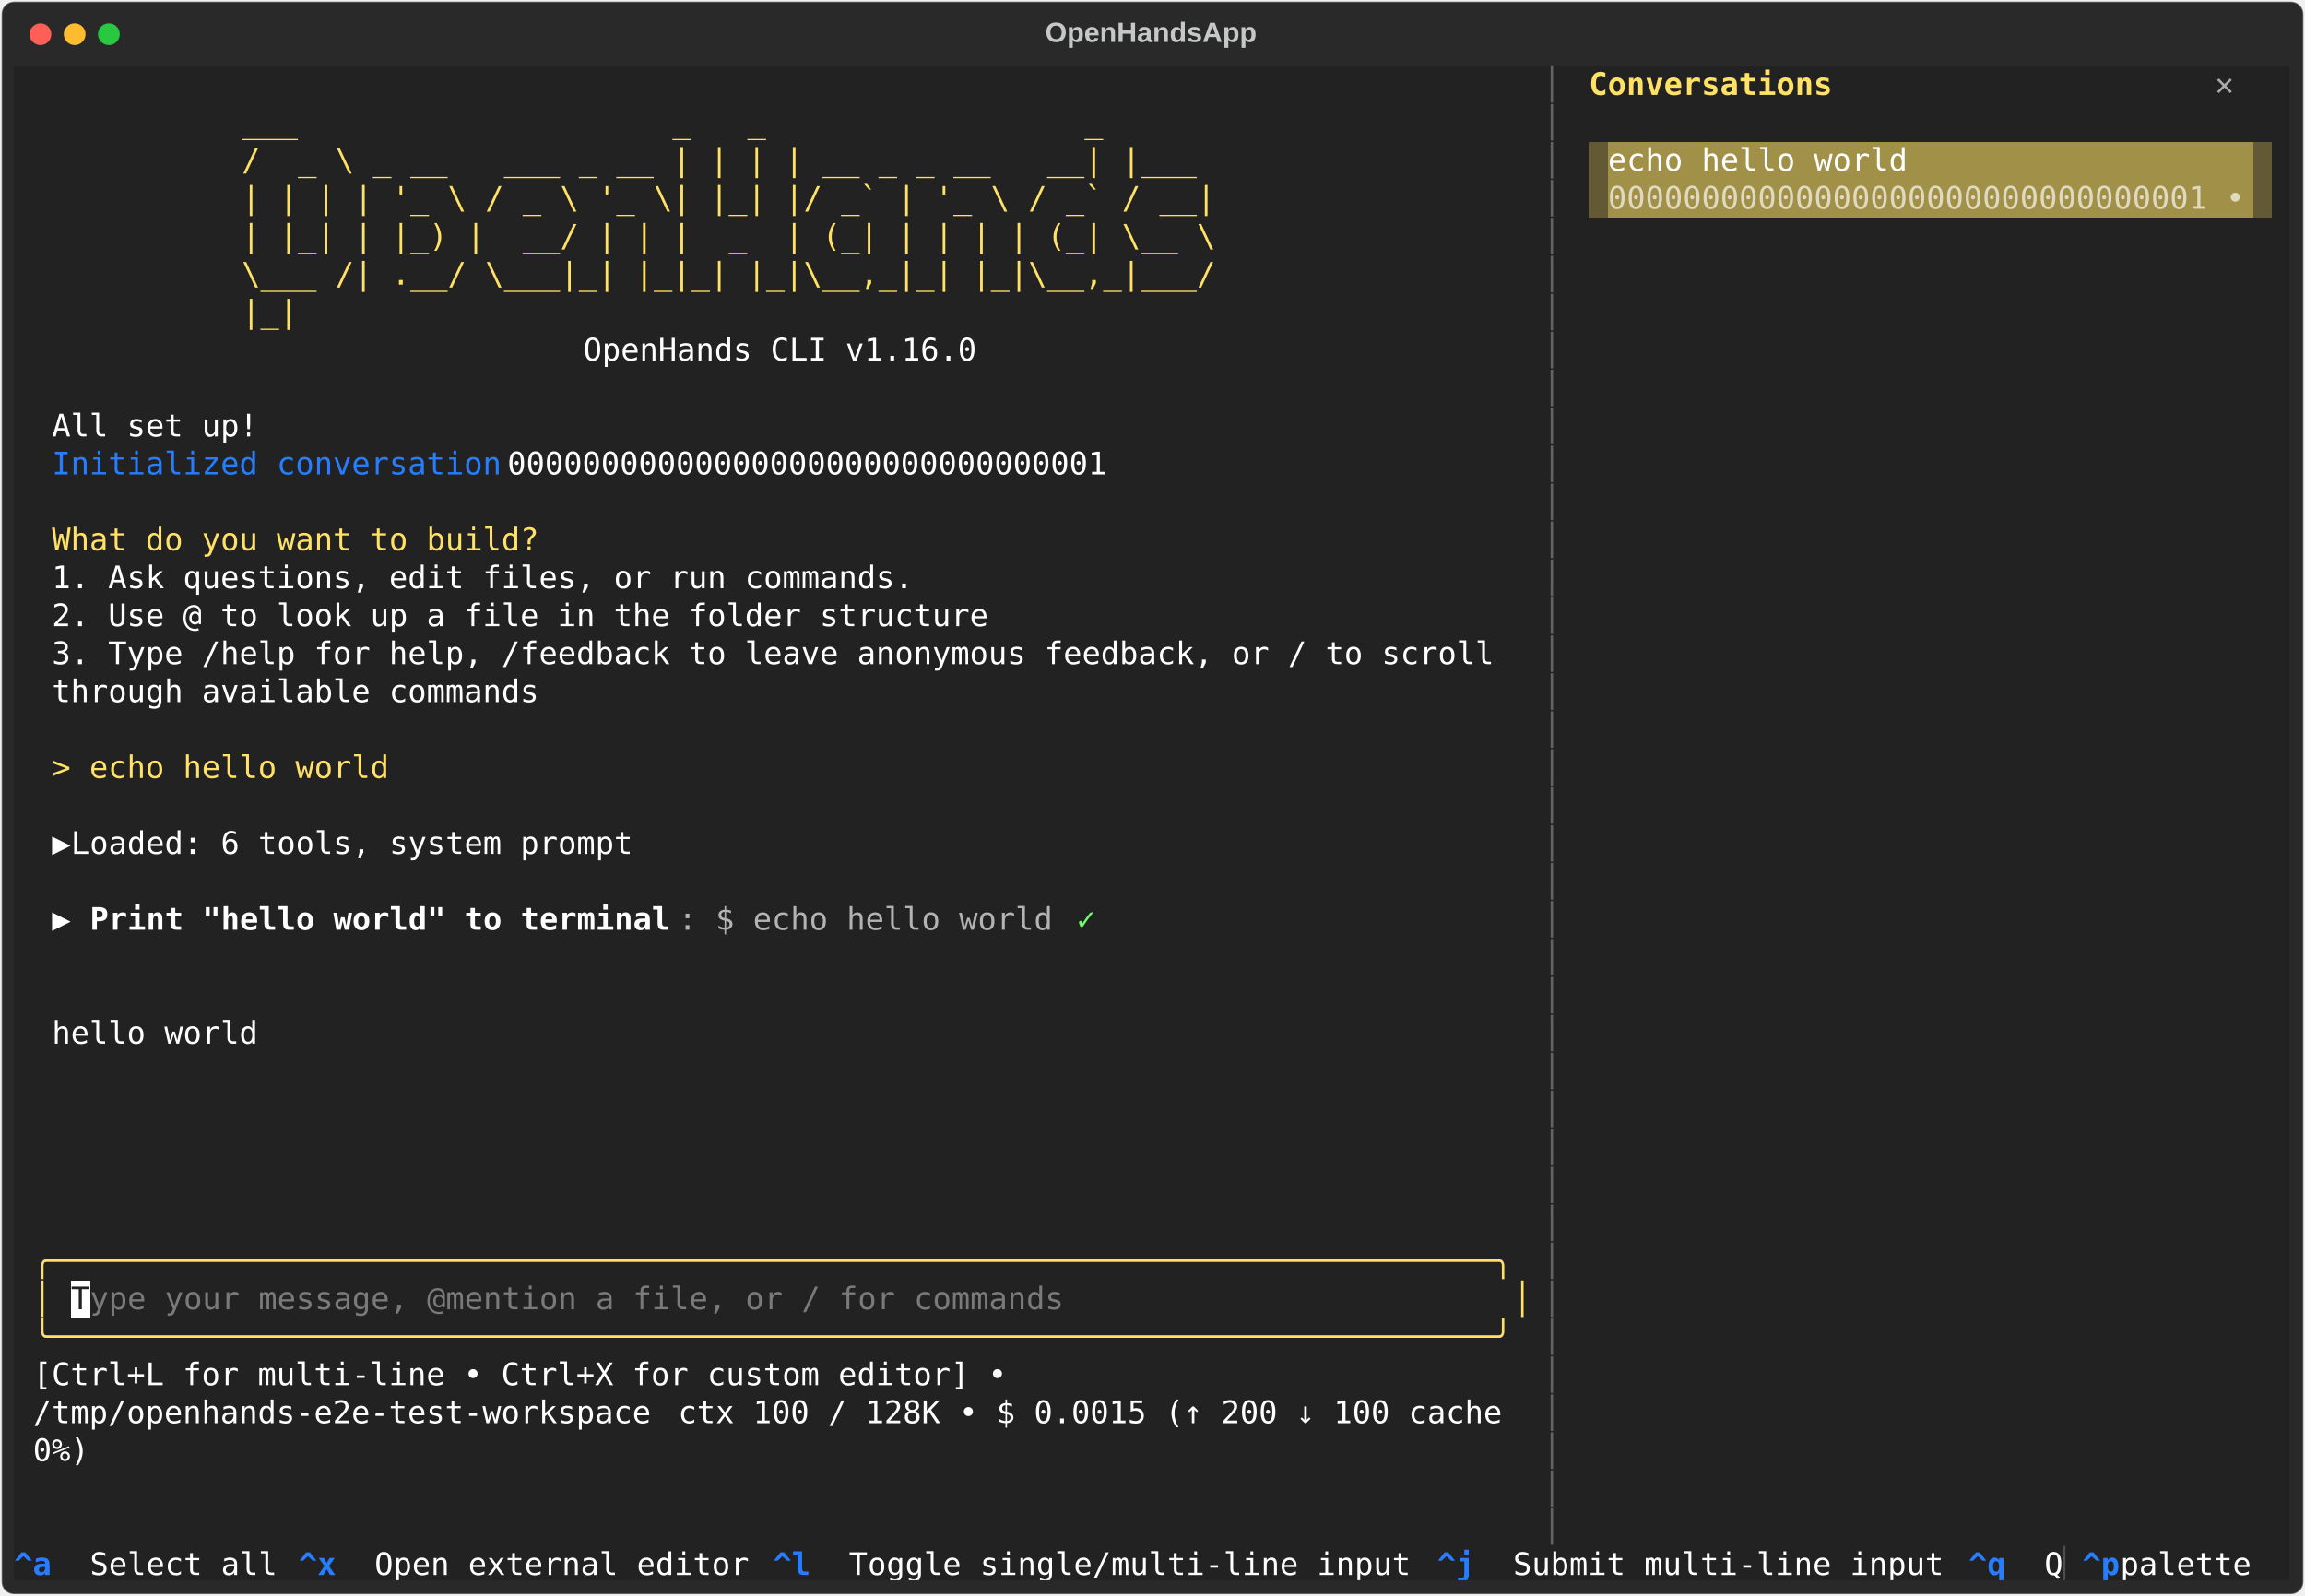
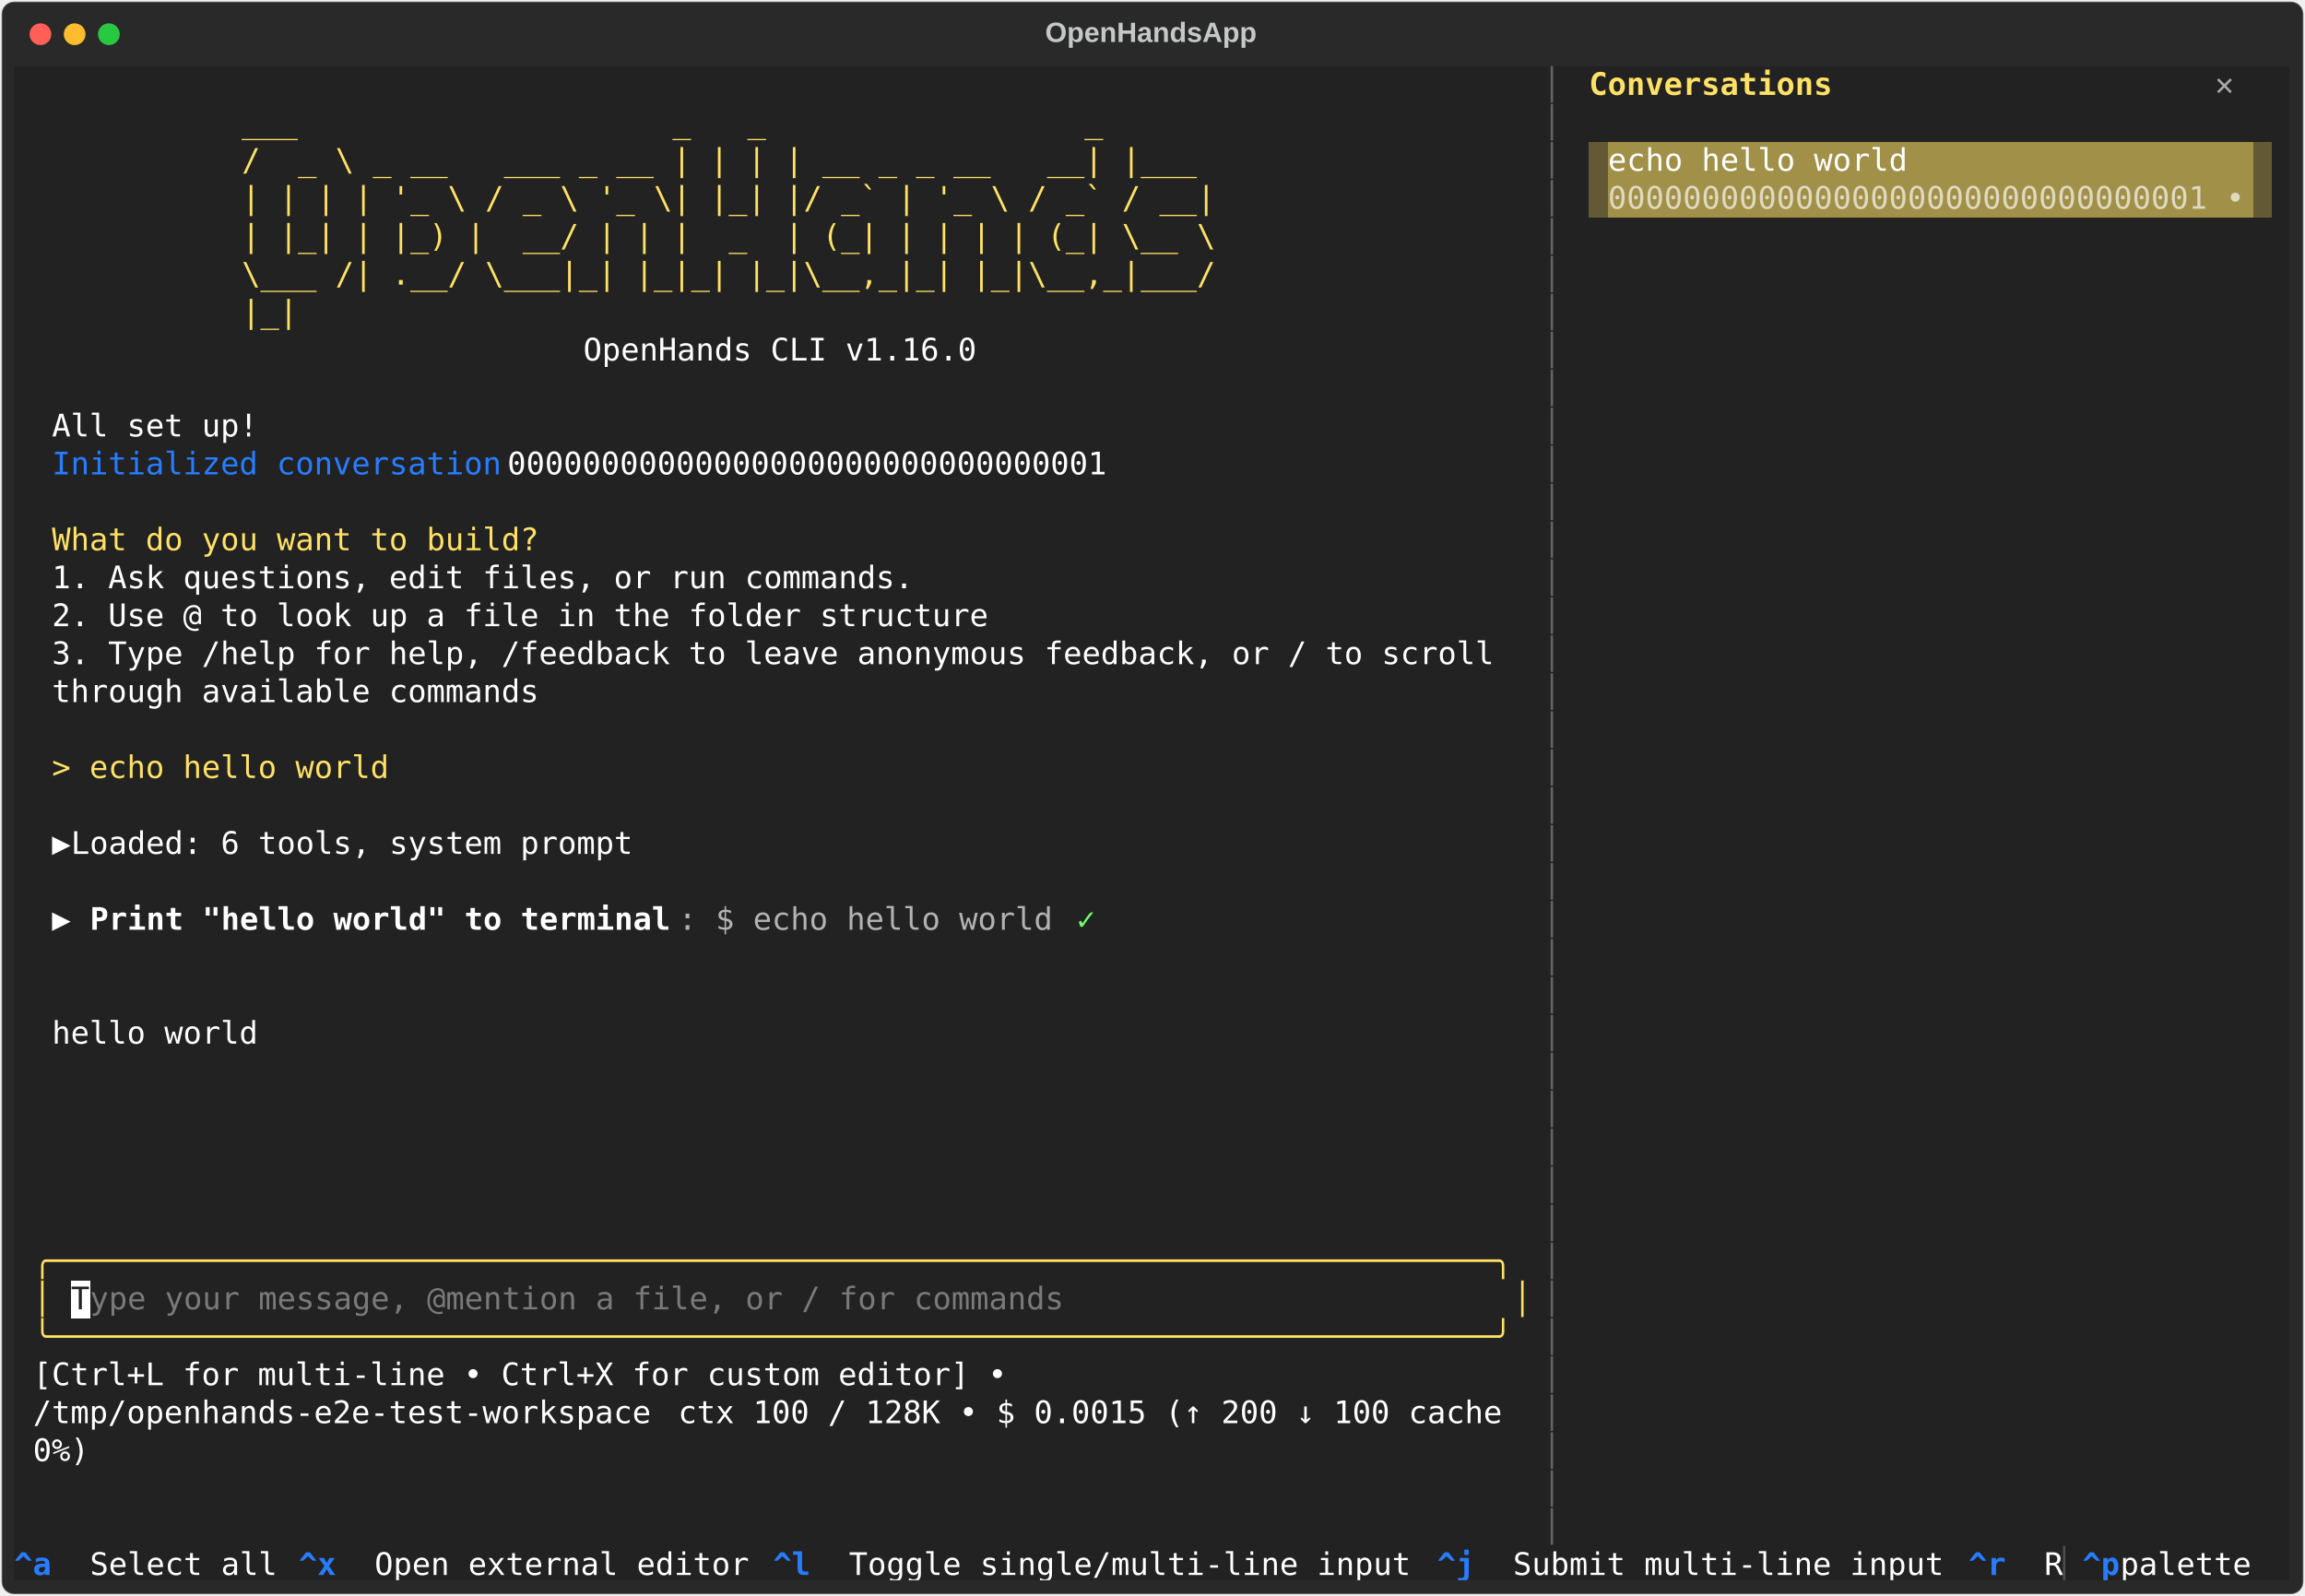
<svg xmlns="http://www.w3.org/2000/svg" class="rich-terminal" viewBox="0 0 1482 1026.0">
  <style>

    @font-face {
        font-family: "Fira Code";
        src: local("FiraCode-Regular"),
                url("https://cdnjs.cloudflare.com/ajax/libs/firacode/6.2.0/woff2/FiraCode-Regular.woff2") format("woff2"),
                url("https://cdnjs.cloudflare.com/ajax/libs/firacode/6.2.0/woff/FiraCode-Regular.woff") format("woff");
        font-style: normal;
        font-weight: 400;
    }
    @font-face {
        font-family: "Fira Code";
        src: local("FiraCode-Bold"),
                url("https://cdnjs.cloudflare.com/ajax/libs/firacode/6.2.0/woff2/FiraCode-Bold.woff2") format("woff2"),
                url("https://cdnjs.cloudflare.com/ajax/libs/firacode/6.2.0/woff/FiraCode-Bold.woff") format("woff");
        font-style: bold;
        font-weight: 700;
    }

    .terminal-matrix {
        font-family: Fira Code, monospace;
        font-size: 20px;
        line-height: 24.4px;
        font-variant-east-asian: full-width;
    }

    .terminal-title {
        font-size: 18px;
        font-weight: bold;
        font-family: arial;
    }

    .terminal-r1 { fill: #c5c8c6 }
.terminal-r2 { fill: #646464 }
.terminal-r3 { fill: #fee165;font-weight: bold }
.terminal-r4 { fill: #aaaaaa;font-weight: bold }
.terminal-r5 { fill: #ffe165 }
.terminal-r6 { fill: #ffffff }
.terminal-r7 { fill: #dfd9c0 }
.terminal-r8 { fill: #277dff }
.terminal-r9 { fill: #fee165 }
.terminal-r10 { fill: #ffffff;font-weight: bold }
.terminal-r11 { fill: #b3b3b3 }
.terminal-r12 { fill: #6bff6b }
.terminal-r13 { fill: #222222 }
.terminal-r14 { fill: #7a7a7a }
.terminal-r15 { fill: #277dff;font-weight: bold }
.terminal-r16 { fill: #4e4e4e }
    </style>
  <defs>
    <clipPath id="terminal-clip-terminal">
      <rect x="0" y="0" width="1463.0" height="975.0" />
    </clipPath>
    <clipPath id="terminal-line-0">
      <rect x="0" y="1.5" width="1464" height="24.65" />
    </clipPath>
    <clipPath id="terminal-line-1">
      <rect x="0" y="25.9" width="1464" height="24.65" />
    </clipPath>
    <clipPath id="terminal-line-2">
      <rect x="0" y="50.3" width="1464" height="24.65" />
    </clipPath>
    <clipPath id="terminal-line-3">
      <rect x="0" y="74.7" width="1464" height="24.65" />
    </clipPath>
    <clipPath id="terminal-line-4">
      <rect x="0" y="99.1" width="1464" height="24.65" />
    </clipPath>
    <clipPath id="terminal-line-5">
      <rect x="0" y="123.5" width="1464" height="24.65" />
    </clipPath>
    <clipPath id="terminal-line-6">
      <rect x="0" y="147.9" width="1464" height="24.65" />
    </clipPath>
    <clipPath id="terminal-line-7">
      <rect x="0" y="172.3" width="1464" height="24.65" />
    </clipPath>
    <clipPath id="terminal-line-8">
      <rect x="0" y="196.7" width="1464" height="24.65" />
    </clipPath>
    <clipPath id="terminal-line-9">
      <rect x="0" y="221.1" width="1464" height="24.65" />
    </clipPath>
    <clipPath id="terminal-line-10">
      <rect x="0" y="245.5" width="1464" height="24.65" />
    </clipPath>
    <clipPath id="terminal-line-11">
      <rect x="0" y="269.9" width="1464" height="24.65" />
    </clipPath>
    <clipPath id="terminal-line-12">
      <rect x="0" y="294.3" width="1464" height="24.65" />
    </clipPath>
    <clipPath id="terminal-line-13">
      <rect x="0" y="318.7" width="1464" height="24.65" />
    </clipPath>
    <clipPath id="terminal-line-14">
      <rect x="0" y="343.1" width="1464" height="24.65" />
    </clipPath>
    <clipPath id="terminal-line-15">
      <rect x="0" y="367.5" width="1464" height="24.65" />
    </clipPath>
    <clipPath id="terminal-line-16">
      <rect x="0" y="391.9" width="1464" height="24.65" />
    </clipPath>
    <clipPath id="terminal-line-17">
      <rect x="0" y="416.3" width="1464" height="24.65" />
    </clipPath>
    <clipPath id="terminal-line-18">
      <rect x="0" y="440.7" width="1464" height="24.65" />
    </clipPath>
    <clipPath id="terminal-line-19">
      <rect x="0" y="465.1" width="1464" height="24.65" />
    </clipPath>
    <clipPath id="terminal-line-20">
      <rect x="0" y="489.5" width="1464" height="24.65" />
    </clipPath>
    <clipPath id="terminal-line-21">
      <rect x="0" y="513.9" width="1464" height="24.65" />
    </clipPath>
    <clipPath id="terminal-line-22">
      <rect x="0" y="538.3" width="1464" height="24.65" />
    </clipPath>
    <clipPath id="terminal-line-23">
      <rect x="0" y="562.7" width="1464" height="24.65" />
    </clipPath>
    <clipPath id="terminal-line-24">
      <rect x="0" y="587.1" width="1464" height="24.65" />
    </clipPath>
    <clipPath id="terminal-line-25">
      <rect x="0" y="611.5" width="1464" height="24.65" />
    </clipPath>
    <clipPath id="terminal-line-26">
      <rect x="0" y="635.9" width="1464" height="24.65" />
    </clipPath>
    <clipPath id="terminal-line-27">
      <rect x="0" y="660.3" width="1464" height="24.65" />
    </clipPath>
    <clipPath id="terminal-line-28">
      <rect x="0" y="684.7" width="1464" height="24.65" />
    </clipPath>
    <clipPath id="terminal-line-29">
      <rect x="0" y="709.1" width="1464" height="24.65" />
    </clipPath>
    <clipPath id="terminal-line-30">
      <rect x="0" y="733.5" width="1464" height="24.65" />
    </clipPath>
    <clipPath id="terminal-line-31">
      <rect x="0" y="757.9" width="1464" height="24.65" />
    </clipPath>
    <clipPath id="terminal-line-32">
      <rect x="0" y="782.3" width="1464" height="24.65" />
    </clipPath>
    <clipPath id="terminal-line-33">
      <rect x="0" y="806.7" width="1464" height="24.65" />
    </clipPath>
    <clipPath id="terminal-line-34">
      <rect x="0" y="831.1" width="1464" height="24.65" />
    </clipPath>
    <clipPath id="terminal-line-35">
      <rect x="0" y="855.5" width="1464" height="24.65" />
    </clipPath>
    <clipPath id="terminal-line-36">
      <rect x="0" y="879.9" width="1464" height="24.65" />
    </clipPath>
    <clipPath id="terminal-line-37">
      <rect x="0" y="904.3" width="1464" height="24.65" />
    </clipPath>
    <clipPath id="terminal-line-38">
      <rect x="0" y="928.7" width="1464" height="24.65" />
    </clipPath>
  </defs>
  <rect fill="#292929" stroke="rgba(255,255,255,0.35)" stroke-width="1" x="1" y="1" width="1480" height="1024" rx="8" />
  <text class="terminal-title" fill="#c5c8c6" text-anchor="middle" x="740" y="27">OpenHandsApp</text>
  <g transform="translate(26,22)">
    <circle cx="0" cy="0" r="7" fill="#ff5f57" />
    <circle cx="22" cy="0" r="7" fill="#febc2e" />
    <circle cx="44" cy="0" r="7" fill="#28c840" />
  </g>
  <g transform="translate(9, 41)" clip-path="url(#terminal-clip-terminal)">
    <rect fill="#222222" x="0" y="1.5" width="988.2" height="24.65" shape-rendering="crispEdges" />
    <rect fill="#222222" x="988.2" y="1.5" width="12.2" height="24.65" shape-rendering="crispEdges" />
    <rect fill="#222222" x="1000.4" y="1.5" width="12.2" height="24.65" shape-rendering="crispEdges" />
    <rect fill="#222222" x="1012.6" y="1.5" width="158.6" height="24.65" shape-rendering="crispEdges" />
    <rect fill="#222222" x="1171.2" y="1.5" width="244" height="24.65" shape-rendering="crispEdges" />
    <rect fill="#222222" x="1415.2" y="1.5" width="36.6" height="24.65" shape-rendering="crispEdges" />
    <rect fill="#222222" x="1451.8" y="1.5" width="12.2" height="24.65" shape-rendering="crispEdges" />
    <rect fill="#222222" x="0" y="25.9" width="146.4" height="24.65" shape-rendering="crispEdges" />
    <rect fill="#222222" x="146.4" y="25.9" width="695.4" height="24.65" shape-rendering="crispEdges" />
    <rect fill="#222222" x="841.8" y="25.9" width="146.4" height="24.65" shape-rendering="crispEdges" />
    <rect fill="#222222" x="988.2" y="25.9" width="12.2" height="24.65" shape-rendering="crispEdges" />
    <rect fill="#222222" x="1000.4" y="25.9" width="463.6" height="24.65" shape-rendering="crispEdges" />
    <rect fill="#222222" x="0" y="50.3" width="146.4" height="24.65" shape-rendering="crispEdges" />
    <rect fill="#222222" x="146.4" y="50.3" width="695.4" height="24.65" shape-rendering="crispEdges" />
    <rect fill="#222222" x="841.8" y="50.3" width="146.4" height="24.65" shape-rendering="crispEdges" />
    <rect fill="#222222" x="988.2" y="50.3" width="12.2" height="24.65" shape-rendering="crispEdges" />
    <rect fill="#222222" x="1000.4" y="50.3" width="12.2" height="24.65" shape-rendering="crispEdges" />
    <rect fill="#635a35" x="1012.6" y="50.3" width="12.2" height="24.65" shape-rendering="crispEdges" />
    <rect fill="#a19048" x="1024.8" y="50.3" width="195.2" height="24.65" shape-rendering="crispEdges" />
    <rect fill="#a19048" x="1220" y="50.3" width="219.6" height="24.65" shape-rendering="crispEdges" />
    <rect fill="#635a35" x="1439.6" y="50.3" width="12.2" height="24.65" shape-rendering="crispEdges" />
    <rect fill="#222222" x="1451.8" y="50.3" width="12.2" height="24.65" shape-rendering="crispEdges" />
    <rect fill="#222222" x="0" y="74.7" width="146.4" height="24.65" shape-rendering="crispEdges" />
    <rect fill="#222222" x="146.4" y="74.7" width="695.4" height="24.65" shape-rendering="crispEdges" />
    <rect fill="#222222" x="841.8" y="74.7" width="146.4" height="24.65" shape-rendering="crispEdges" />
    <rect fill="#222222" x="988.2" y="74.7" width="12.2" height="24.65" shape-rendering="crispEdges" />
    <rect fill="#222222" x="1000.4" y="74.7" width="12.2" height="24.65" shape-rendering="crispEdges" />
    <rect fill="#635a35" x="1012.6" y="74.7" width="12.2" height="24.65" shape-rendering="crispEdges" />
    <rect fill="#a19048" x="1024.8" y="74.7" width="414.8" height="24.65" shape-rendering="crispEdges" />
    <rect fill="#635a35" x="1439.6" y="74.7" width="12.2" height="24.65" shape-rendering="crispEdges" />
    <rect fill="#222222" x="1451.8" y="74.7" width="12.2" height="24.65" shape-rendering="crispEdges" />
    <rect fill="#222222" x="0" y="99.1" width="146.4" height="24.65" shape-rendering="crispEdges" />
    <rect fill="#222222" x="146.4" y="99.1" width="695.4" height="24.65" shape-rendering="crispEdges" />
    <rect fill="#222222" x="841.8" y="99.1" width="146.4" height="24.65" shape-rendering="crispEdges" />
    <rect fill="#222222" x="988.2" y="99.1" width="12.2" height="24.65" shape-rendering="crispEdges" />
    <rect fill="#222222" x="1000.4" y="99.1" width="463.6" height="24.65" shape-rendering="crispEdges" />
    <rect fill="#222222" x="0" y="123.5" width="146.4" height="24.65" shape-rendering="crispEdges" />
    <rect fill="#222222" x="146.4" y="123.5" width="695.4" height="24.65" shape-rendering="crispEdges" />
    <rect fill="#222222" x="841.8" y="123.5" width="146.4" height="24.65" shape-rendering="crispEdges" />
    <rect fill="#222222" x="988.2" y="123.5" width="12.2" height="24.65" shape-rendering="crispEdges" />
    <rect fill="#222222" x="1000.4" y="123.5" width="463.6" height="24.65" shape-rendering="crispEdges" />
    <rect fill="#222222" x="0" y="147.9" width="146.4" height="24.65" shape-rendering="crispEdges" />
    <rect fill="#222222" x="146.4" y="147.9" width="695.4" height="24.65" shape-rendering="crispEdges" />
    <rect fill="#222222" x="841.8" y="147.9" width="146.4" height="24.65" shape-rendering="crispEdges" />
    <rect fill="#222222" x="988.2" y="147.9" width="12.2" height="24.65" shape-rendering="crispEdges" />
    <rect fill="#222222" x="1000.4" y="147.9" width="463.6" height="24.65" shape-rendering="crispEdges" />
    <rect fill="#222222" x="0" y="172.3" width="366" height="24.65" shape-rendering="crispEdges" />
    <rect fill="#222222" x="366" y="172.3" width="256.2" height="24.65" shape-rendering="crispEdges" />
    <rect fill="#222222" x="622.2" y="172.3" width="366" height="24.65" shape-rendering="crispEdges" />
    <rect fill="#222222" x="988.2" y="172.3" width="12.2" height="24.65" shape-rendering="crispEdges" />
    <rect fill="#222222" x="1000.4" y="172.3" width="463.6" height="24.65" shape-rendering="crispEdges" />
    <rect fill="#222222" x="0" y="196.7" width="988.2" height="24.65" shape-rendering="crispEdges" />
    <rect fill="#222222" x="988.2" y="196.7" width="12.2" height="24.65" shape-rendering="crispEdges" />
    <rect fill="#222222" x="1000.4" y="196.7" width="463.6" height="24.65" shape-rendering="crispEdges" />
    <rect fill="#222222" x="0" y="221.1" width="24.4" height="24.65" shape-rendering="crispEdges" />
    <rect fill="#222222" x="24.4" y="221.1" width="134.2" height="24.65" shape-rendering="crispEdges" />
    <rect fill="#222222" x="158.6" y="221.1" width="829.6" height="24.65" shape-rendering="crispEdges" />
    <rect fill="#222222" x="988.2" y="221.1" width="12.2" height="24.65" shape-rendering="crispEdges" />
    <rect fill="#222222" x="1000.4" y="221.1" width="463.6" height="24.65" shape-rendering="crispEdges" />
    <rect fill="#222222" x="0" y="245.5" width="24.4" height="24.65" shape-rendering="crispEdges" />
    <rect fill="#222222" x="24.4" y="245.5" width="292.8" height="24.65" shape-rendering="crispEdges" />
    <rect fill="#222222" x="317.2" y="245.5" width="402.6" height="24.65" shape-rendering="crispEdges" />
    <rect fill="#222222" x="719.8" y="245.5" width="268.4" height="24.65" shape-rendering="crispEdges" />
    <rect fill="#222222" x="988.2" y="245.5" width="12.2" height="24.65" shape-rendering="crispEdges" />
    <rect fill="#222222" x="1000.4" y="245.5" width="463.6" height="24.65" shape-rendering="crispEdges" />
    <rect fill="#222222" x="0" y="269.9" width="988.2" height="24.65" shape-rendering="crispEdges" />
    <rect fill="#222222" x="988.2" y="269.9" width="12.2" height="24.65" shape-rendering="crispEdges" />
    <rect fill="#222222" x="1000.4" y="269.9" width="463.6" height="24.65" shape-rendering="crispEdges" />
    <rect fill="#222222" x="0" y="294.3" width="24.4" height="24.65" shape-rendering="crispEdges" />
    <rect fill="#222222" x="24.4" y="294.3" width="317.2" height="24.65" shape-rendering="crispEdges" />
    <rect fill="#222222" x="341.6" y="294.3" width="646.6" height="24.65" shape-rendering="crispEdges" />
    <rect fill="#222222" x="988.2" y="294.3" width="12.2" height="24.65" shape-rendering="crispEdges" />
    <rect fill="#222222" x="1000.4" y="294.3" width="463.6" height="24.65" shape-rendering="crispEdges" />
    <rect fill="#222222" x="0" y="318.7" width="24.4" height="24.65" shape-rendering="crispEdges" />
    <rect fill="#222222" x="24.4" y="318.7" width="561.2" height="24.65" shape-rendering="crispEdges" />
    <rect fill="#222222" x="585.6" y="318.7" width="402.6" height="24.65" shape-rendering="crispEdges" />
    <rect fill="#222222" x="988.2" y="318.7" width="12.2" height="24.65" shape-rendering="crispEdges" />
    <rect fill="#222222" x="1000.4" y="318.7" width="463.6" height="24.65" shape-rendering="crispEdges" />
    <rect fill="#222222" x="0" y="343.1" width="24.4" height="24.65" shape-rendering="crispEdges" />
    <rect fill="#222222" x="24.4" y="343.1" width="610" height="24.65" shape-rendering="crispEdges" />
    <rect fill="#222222" x="634.4" y="343.1" width="353.8" height="24.65" shape-rendering="crispEdges" />
    <rect fill="#222222" x="988.2" y="343.1" width="12.2" height="24.65" shape-rendering="crispEdges" />
    <rect fill="#222222" x="1000.4" y="343.1" width="463.6" height="24.65" shape-rendering="crispEdges" />
    <rect fill="#222222" x="0" y="367.5" width="24.4" height="24.65" shape-rendering="crispEdges" />
    <rect fill="#222222" x="24.4" y="367.5" width="939.4" height="24.65" shape-rendering="crispEdges" />
    <rect fill="#222222" x="963.8" y="367.5" width="24.4" height="24.65" shape-rendering="crispEdges" />
    <rect fill="#222222" x="988.2" y="367.5" width="12.2" height="24.65" shape-rendering="crispEdges" />
    <rect fill="#222222" x="1000.4" y="367.5" width="463.6" height="24.65" shape-rendering="crispEdges" />
    <rect fill="#222222" x="0" y="391.9" width="24.4" height="24.65" shape-rendering="crispEdges" />
    <rect fill="#222222" x="24.4" y="391.9" width="317.2" height="24.65" shape-rendering="crispEdges" />
    <rect fill="#222222" x="341.6" y="391.9" width="646.6" height="24.65" shape-rendering="crispEdges" />
    <rect fill="#222222" x="988.2" y="391.9" width="12.2" height="24.65" shape-rendering="crispEdges" />
    <rect fill="#222222" x="1000.4" y="391.9" width="463.6" height="24.65" shape-rendering="crispEdges" />
    <rect fill="#222222" x="0" y="416.3" width="988.2" height="24.65" shape-rendering="crispEdges" />
    <rect fill="#222222" x="988.2" y="416.3" width="12.2" height="24.65" shape-rendering="crispEdges" />
    <rect fill="#222222" x="1000.4" y="416.3" width="463.6" height="24.65" shape-rendering="crispEdges" />
    <rect fill="#222222" x="0" y="440.7" width="24.4" height="24.65" shape-rendering="crispEdges" />
    <rect fill="#222222" x="24.4" y="440.7" width="219.6" height="24.65" shape-rendering="crispEdges" />
    <rect fill="#222222" x="244" y="440.7" width="744.2" height="24.65" shape-rendering="crispEdges" />
    <rect fill="#222222" x="988.2" y="440.7" width="12.2" height="24.65" shape-rendering="crispEdges" />
    <rect fill="#222222" x="1000.4" y="440.7" width="463.6" height="24.65" shape-rendering="crispEdges" />
    <rect fill="#222222" x="0" y="465.1" width="988.2" height="24.65" shape-rendering="crispEdges" />
    <rect fill="#222222" x="988.2" y="465.1" width="12.2" height="24.65" shape-rendering="crispEdges" />
    <rect fill="#222222" x="1000.4" y="465.1" width="463.6" height="24.65" shape-rendering="crispEdges" />
    <rect fill="#222222" x="0" y="489.5" width="24.4" height="24.65" shape-rendering="crispEdges" />
    <rect fill="#222222" x="24.4" y="489.5" width="12.2" height="24.65" shape-rendering="crispEdges" />
    <rect fill="#222222" x="36.6" y="489.5" width="378.2" height="24.65" shape-rendering="crispEdges" />
    <rect fill="#222222" x="414.8" y="489.5" width="573.4" height="24.65" shape-rendering="crispEdges" />
    <rect fill="#222222" x="988.2" y="489.5" width="12.2" height="24.65" shape-rendering="crispEdges" />
    <rect fill="#222222" x="1000.4" y="489.5" width="463.6" height="24.65" shape-rendering="crispEdges" />
    <rect fill="#222222" x="0" y="513.9" width="988.2" height="24.65" shape-rendering="crispEdges" />
    <rect fill="#222222" x="988.2" y="513.9" width="12.2" height="24.65" shape-rendering="crispEdges" />
    <rect fill="#222222" x="1000.4" y="513.9" width="463.6" height="24.65" shape-rendering="crispEdges" />
    <rect fill="#222222" x="0" y="538.3" width="24.4" height="24.65" shape-rendering="crispEdges" />
    <rect fill="#222222" x="24.4" y="538.3" width="12.2" height="24.65" shape-rendering="crispEdges" />
    <rect fill="#222222" x="36.6" y="538.3" width="12.2" height="24.65" shape-rendering="crispEdges" />
    <rect fill="#222222" x="48.8" y="538.3" width="378.2" height="24.65" shape-rendering="crispEdges" />
    <rect fill="#222222" x="427" y="538.3" width="244" height="24.65" shape-rendering="crispEdges" />
    <rect fill="#222222" x="671" y="538.3" width="12.2" height="24.65" shape-rendering="crispEdges" />
    <rect fill="#222222" x="683.2" y="538.3" width="12.2" height="24.65" shape-rendering="crispEdges" />
    <rect fill="#222222" x="695.4" y="538.3" width="292.8" height="24.65" shape-rendering="crispEdges" />
    <rect fill="#222222" x="988.2" y="538.3" width="12.2" height="24.65" shape-rendering="crispEdges" />
    <rect fill="#222222" x="1000.4" y="538.3" width="463.6" height="24.65" shape-rendering="crispEdges" />
    <rect fill="#222222" x="0" y="562.7" width="988.2" height="24.65" shape-rendering="crispEdges" />
    <rect fill="#222222" x="988.2" y="562.7" width="12.2" height="24.65" shape-rendering="crispEdges" />
    <rect fill="#222222" x="1000.4" y="562.7" width="463.6" height="24.65" shape-rendering="crispEdges" />
    <rect fill="#222222" x="0" y="587.1" width="988.2" height="24.65" shape-rendering="crispEdges" />
    <rect fill="#222222" x="988.2" y="587.1" width="12.2" height="24.65" shape-rendering="crispEdges" />
    <rect fill="#222222" x="1000.4" y="587.1" width="463.6" height="24.65" shape-rendering="crispEdges" />
    <rect fill="#222222" x="0" y="611.5" width="24.4" height="24.65" shape-rendering="crispEdges" />
    <rect fill="#222222" x="24.4" y="611.5" width="134.2" height="24.65" shape-rendering="crispEdges" />
    <rect fill="#222222" x="158.6" y="611.5" width="829.6" height="24.65" shape-rendering="crispEdges" />
    <rect fill="#222222" x="988.2" y="611.5" width="12.2" height="24.65" shape-rendering="crispEdges" />
    <rect fill="#222222" x="1000.4" y="611.5" width="463.6" height="24.65" shape-rendering="crispEdges" />
    <rect fill="#222222" x="0" y="635.9" width="988.2" height="24.65" shape-rendering="crispEdges" />
    <rect fill="#222222" x="988.2" y="635.9" width="12.2" height="24.65" shape-rendering="crispEdges" />
    <rect fill="#222222" x="1000.4" y="635.9" width="463.6" height="24.65" shape-rendering="crispEdges" />
    <rect fill="#222222" x="0" y="660.3" width="988.2" height="24.65" shape-rendering="crispEdges" />
    <rect fill="#222222" x="988.2" y="660.3" width="12.2" height="24.65" shape-rendering="crispEdges" />
    <rect fill="#222222" x="1000.4" y="660.3" width="463.6" height="24.65" shape-rendering="crispEdges" />
    <rect fill="#222222" x="0" y="684.7" width="988.2" height="24.65" shape-rendering="crispEdges" />
    <rect fill="#222222" x="988.2" y="684.7" width="12.2" height="24.65" shape-rendering="crispEdges" />
    <rect fill="#222222" x="1000.4" y="684.7" width="463.6" height="24.65" shape-rendering="crispEdges" />
    <rect fill="#222222" x="0" y="709.1" width="988.2" height="24.65" shape-rendering="crispEdges" />
    <rect fill="#222222" x="988.2" y="709.1" width="12.2" height="24.65" shape-rendering="crispEdges" />
    <rect fill="#222222" x="1000.4" y="709.1" width="463.6" height="24.65" shape-rendering="crispEdges" />
    <rect fill="#222222" x="0" y="733.5" width="12.2" height="24.65" shape-rendering="crispEdges" />
    <rect fill="#222222" x="12.2" y="733.5" width="12.2" height="24.65" shape-rendering="crispEdges" />
    <rect fill="#222222" x="24.4" y="733.5" width="963.8" height="24.65" shape-rendering="crispEdges" />
    <rect fill="#222222" x="988.2" y="733.5" width="12.2" height="24.65" shape-rendering="crispEdges" />
    <rect fill="#222222" x="1000.4" y="733.5" width="463.6" height="24.65" shape-rendering="crispEdges" />
    <rect fill="#222222" x="0" y="757.9" width="12.2" height="24.65" shape-rendering="crispEdges" />
    <rect fill="#222222" x="12.2" y="757.9" width="963.8" height="24.65" shape-rendering="crispEdges" />
    <rect fill="#222222" x="976" y="757.9" width="12.2" height="24.65" shape-rendering="crispEdges" />
    <rect fill="#222222" x="988.2" y="757.9" width="12.2" height="24.65" shape-rendering="crispEdges" />
    <rect fill="#222222" x="1000.4" y="757.9" width="463.6" height="24.65" shape-rendering="crispEdges" />
    <rect fill="#222222" x="0" y="782.3" width="12.2" height="24.65" shape-rendering="crispEdges" />
    <rect fill="#222222" x="12.2" y="782.3" width="12.2" height="24.65" shape-rendering="crispEdges" />
    <rect fill="#222222" x="24.4" y="782.3" width="12.2" height="24.65" shape-rendering="crispEdges" />
    <rect fill="#ffffff" x="36.6" y="782.3" width="12.2" height="24.65" shape-rendering="crispEdges" />
    <rect fill="#222222" x="48.8" y="782.3" width="634.4" height="24.65" shape-rendering="crispEdges" />
    <rect fill="#222222" x="683.2" y="782.3" width="280.6" height="24.65" shape-rendering="crispEdges" />
    <rect fill="#222222" x="963.8" y="782.3" width="12.2" height="24.65" shape-rendering="crispEdges" />
    <rect fill="#222222" x="976" y="782.3" width="12.2" height="24.65" shape-rendering="crispEdges" />
    <rect fill="#222222" x="988.2" y="782.3" width="12.2" height="24.65" shape-rendering="crispEdges" />
    <rect fill="#222222" x="1000.4" y="782.3" width="463.6" height="24.65" shape-rendering="crispEdges" />
    <rect fill="#222222" x="0" y="806.7" width="12.2" height="24.65" shape-rendering="crispEdges" />
    <rect fill="#222222" x="12.2" y="806.7" width="963.8" height="24.65" shape-rendering="crispEdges" />
    <rect fill="#222222" x="976" y="806.7" width="12.2" height="24.65" shape-rendering="crispEdges" />
    <rect fill="#222222" x="988.2" y="806.7" width="12.2" height="24.65" shape-rendering="crispEdges" />
    <rect fill="#222222" x="1000.4" y="806.7" width="463.6" height="24.65" shape-rendering="crispEdges" />
    <rect fill="#222222" x="0" y="831.1" width="12.2" height="24.65" shape-rendering="crispEdges" />
    <rect fill="#222222" x="12.2" y="831.1" width="634.4" height="24.65" shape-rendering="crispEdges" />
    <rect fill="#222222" x="646.6" y="831.1" width="341.6" height="24.65" shape-rendering="crispEdges" />
    <rect fill="#222222" x="988.2" y="831.1" width="12.2" height="24.65" shape-rendering="crispEdges" />
    <rect fill="#222222" x="1000.4" y="831.1" width="463.6" height="24.65" shape-rendering="crispEdges" />
    <rect fill="#222222" x="0" y="855.5" width="12.2" height="24.65" shape-rendering="crispEdges" />
    <rect fill="#222222" x="12.2" y="855.5" width="414.8" height="24.65" shape-rendering="crispEdges" />
    <rect fill="#222222" x="427" y="855.5" width="536.8" height="24.65" shape-rendering="crispEdges" />
    <rect fill="#222222" x="963.8" y="855.5" width="24.4" height="24.65" shape-rendering="crispEdges" />
    <rect fill="#222222" x="988.2" y="855.5" width="12.2" height="24.65" shape-rendering="crispEdges" />
    <rect fill="#222222" x="1000.4" y="855.5" width="463.6" height="24.65" shape-rendering="crispEdges" />
    <rect fill="#222222" x="0" y="879.9" width="12.2" height="24.65" shape-rendering="crispEdges" />
    <rect fill="#222222" x="12.2" y="879.9" width="36.6" height="24.65" shape-rendering="crispEdges" />
    <rect fill="#222222" x="48.8" y="879.9" width="939.4" height="24.65" shape-rendering="crispEdges" />
    <rect fill="#222222" x="988.2" y="879.9" width="12.2" height="24.65" shape-rendering="crispEdges" />
    <rect fill="#222222" x="1000.4" y="879.9" width="463.6" height="24.65" shape-rendering="crispEdges" />
    <rect fill="#222222" x="0" y="904.3" width="988.2" height="24.65" shape-rendering="crispEdges" />
    <rect fill="#222222" x="988.2" y="904.3" width="12.2" height="24.65" shape-rendering="crispEdges" />
    <rect fill="#222222" x="1000.4" y="904.3" width="463.6" height="24.65" shape-rendering="crispEdges" />
    <rect fill="#222222" x="0" y="928.7" width="988.2" height="24.65" shape-rendering="crispEdges" />
    <rect fill="#222222" x="988.2" y="928.7" width="12.2" height="24.65" shape-rendering="crispEdges" />
    <rect fill="#222222" x="1000.4" y="928.7" width="463.6" height="24.65" shape-rendering="crispEdges" />
    <rect fill="#222222" x="0" y="953.1" width="48.8" height="24.65" shape-rendering="crispEdges" />
    <rect fill="#222222" x="48.8" y="953.1" width="134.2" height="24.65" shape-rendering="crispEdges" />
    <rect fill="#222222" x="183" y="953.1" width="48.8" height="24.65" shape-rendering="crispEdges" />
    <rect fill="#222222" x="231.8" y="953.1" width="256.2" height="24.65" shape-rendering="crispEdges" />
    <rect fill="#222222" x="488" y="953.1" width="48.8" height="24.65" shape-rendering="crispEdges" />
    <rect fill="#222222" x="536.8" y="953.1" width="378.2" height="24.65" shape-rendering="crispEdges" />
    <rect fill="#222222" x="915" y="953.1" width="48.8" height="24.65" shape-rendering="crispEdges" />
    <rect fill="#222222" x="963.8" y="953.1" width="292.8" height="24.65" shape-rendering="crispEdges" />
    <rect fill="#222222" x="1256.6" y="953.1" width="48.8" height="24.65" shape-rendering="crispEdges" />
    <rect fill="#222222" x="1305.4" y="953.1" width="12.2" height="24.65" shape-rendering="crispEdges" />
    <rect fill="#222222" x="1317.6" y="953.1" width="12.2" height="24.65" shape-rendering="crispEdges" />
    <rect fill="#222222" x="1329.8" y="953.1" width="24.4" height="24.65" shape-rendering="crispEdges" />
    <rect fill="#222222" x="1354.2" y="953.1" width="97.6" height="24.65" shape-rendering="crispEdges" />
    <rect fill="#222222" x="1451.8" y="953.1" width="12.2" height="24.65" shape-rendering="crispEdges" />
    <g class="terminal-matrix">
      <text class="terminal-r2" x="988.2" y="20" textLength="12.2" clip-path="url(#terminal-line-0)">▏</text>
      <text class="terminal-r3" x="1012.6" y="20" textLength="158.6" clip-path="url(#terminal-line-0)">Conversations</text>
      <text class="terminal-r4" x="1415.2" y="20" textLength="36.6" clip-path="url(#terminal-line-0)"> ✕ </text>
      <text class="terminal-r1" x="1464" y="20" textLength="12.2" clip-path="url(#terminal-line-0)">
</text>
      <text class="terminal-r5" x="146.4" y="44.4" textLength="695.4" clip-path="url(#terminal-line-1)">     ___                    _   _                 _      </text>
      <text class="terminal-r2" x="988.2" y="44.4" textLength="12.2" clip-path="url(#terminal-line-1)">▏</text>
      <text class="terminal-r1" x="1464" y="44.4" textLength="12.2" clip-path="url(#terminal-line-1)">
</text>
      <text class="terminal-r5" x="146.4" y="68.8" textLength="695.4" clip-path="url(#terminal-line-2)">    /  _ \ _ __   ___ _ __ | | | | __ _ _ __   __| |___  </text>
      <text class="terminal-r2" x="988.2" y="68.8" textLength="12.2" clip-path="url(#terminal-line-2)">▏</text>
      <text class="terminal-r6" x="1024.8" y="68.8" textLength="195.2" clip-path="url(#terminal-line-2)">echo hello world</text>
      <text class="terminal-r1" x="1464" y="68.8" textLength="12.2" clip-path="url(#terminal-line-2)">
</text>
      <text class="terminal-r5" x="146.4" y="93.2" textLength="695.4" clip-path="url(#terminal-line-3)">    | | | | '_ \ / _ \ '_ \| |_| |/ _` | '_ \ / _` / __| </text>
      <text class="terminal-r2" x="988.2" y="93.2" textLength="12.2" clip-path="url(#terminal-line-3)">▏</text>
      <text class="terminal-r7" x="1024.8" y="93.2" textLength="414.8" clip-path="url(#terminal-line-3)">00000000000000000000000000000001 •</text>
      <text class="terminal-r1" x="1464" y="93.2" textLength="12.2" clip-path="url(#terminal-line-3)">
</text>
      <text class="terminal-r5" x="146.4" y="117.6" textLength="695.4" clip-path="url(#terminal-line-4)">    | |_| | |_) |  __/ | | |  _  | (_| | | | | (_| \__ \ </text>
      <text class="terminal-r2" x="988.2" y="117.6" textLength="12.2" clip-path="url(#terminal-line-4)">▏</text>
      <text class="terminal-r1" x="1464" y="117.6" textLength="12.2" clip-path="url(#terminal-line-4)">
</text>
      <text class="terminal-r5" x="146.4" y="142" textLength="695.4" clip-path="url(#terminal-line-5)">    \___ /| .__/ \___|_| |_|_| |_|\__,_|_| |_|\__,_|___/ </text>
      <text class="terminal-r2" x="988.2" y="142" textLength="12.2" clip-path="url(#terminal-line-5)">▏</text>
      <text class="terminal-r1" x="1464" y="142" textLength="12.2" clip-path="url(#terminal-line-5)">
</text>
      <text class="terminal-r5" x="146.4" y="166.4" textLength="695.4" clip-path="url(#terminal-line-6)">          |_|                                            </text>
      <text class="terminal-r2" x="988.2" y="166.4" textLength="12.2" clip-path="url(#terminal-line-6)">▏</text>
      <text class="terminal-r1" x="1464" y="166.4" textLength="12.2" clip-path="url(#terminal-line-6)">
</text>
      <text class="terminal-r6" x="366" y="190.8" textLength="256.2" clip-path="url(#terminal-line-7)">OpenHands CLI v1.16.0</text>
      <text class="terminal-r2" x="988.2" y="190.8" textLength="12.2" clip-path="url(#terminal-line-7)">▏</text>
      <text class="terminal-r1" x="1464" y="190.8" textLength="12.2" clip-path="url(#terminal-line-7)">
</text>
      <text class="terminal-r2" x="988.2" y="215.2" textLength="12.2" clip-path="url(#terminal-line-8)">▏</text>
      <text class="terminal-r1" x="1464" y="215.2" textLength="12.2" clip-path="url(#terminal-line-8)">
</text>
      <text class="terminal-r6" x="24.4" y="239.6" textLength="134.2" clip-path="url(#terminal-line-9)">All set up!</text>
      <text class="terminal-r2" x="988.2" y="239.6" textLength="12.2" clip-path="url(#terminal-line-9)">▏</text>
      <text class="terminal-r1" x="1464" y="239.6" textLength="12.2" clip-path="url(#terminal-line-9)">
</text>
      <text class="terminal-r8" x="24.4" y="264" textLength="292.8" clip-path="url(#terminal-line-10)">Initialized conversation</text>
      <text class="terminal-r6" x="317.2" y="264" textLength="402.6" clip-path="url(#terminal-line-10)"> 00000000000000000000000000000001</text>
      <text class="terminal-r2" x="988.2" y="264" textLength="12.2" clip-path="url(#terminal-line-10)">▏</text>
      <text class="terminal-r1" x="1464" y="264" textLength="12.2" clip-path="url(#terminal-line-10)">
</text>
      <text class="terminal-r2" x="988.2" y="288.4" textLength="12.2" clip-path="url(#terminal-line-11)">▏</text>
      <text class="terminal-r1" x="1464" y="288.4" textLength="12.2" clip-path="url(#terminal-line-11)">
</text>
      <text class="terminal-r5" x="24.4" y="312.8" textLength="317.2" clip-path="url(#terminal-line-12)">What do you want to build?</text>
      <text class="terminal-r2" x="988.2" y="312.8" textLength="12.2" clip-path="url(#terminal-line-12)">▏</text>
      <text class="terminal-r1" x="1464" y="312.8" textLength="12.2" clip-path="url(#terminal-line-12)">
</text>
      <text class="terminal-r6" x="24.4" y="337.2" textLength="561.2" clip-path="url(#terminal-line-13)">1. Ask questions, edit files, or run commands.</text>
      <text class="terminal-r2" x="988.2" y="337.2" textLength="12.2" clip-path="url(#terminal-line-13)">▏</text>
      <text class="terminal-r1" x="1464" y="337.2" textLength="12.2" clip-path="url(#terminal-line-13)">
</text>
      <text class="terminal-r6" x="24.4" y="361.6" textLength="610" clip-path="url(#terminal-line-14)">2. Use @ to look up a file in the folder structure</text>
      <text class="terminal-r2" x="988.2" y="361.6" textLength="12.2" clip-path="url(#terminal-line-14)">▏</text>
      <text class="terminal-r1" x="1464" y="361.6" textLength="12.2" clip-path="url(#terminal-line-14)">
</text>
      <text class="terminal-r6" x="24.4" y="386" textLength="939.4" clip-path="url(#terminal-line-15)">3. Type /help for help, /feedback to leave anonymous feedback, or / to scroll</text>
      <text class="terminal-r2" x="988.2" y="386" textLength="12.2" clip-path="url(#terminal-line-15)">▏</text>
      <text class="terminal-r1" x="1464" y="386" textLength="12.2" clip-path="url(#terminal-line-15)">
</text>
      <text class="terminal-r6" x="24.4" y="410.4" textLength="317.2" clip-path="url(#terminal-line-16)">through available commands</text>
      <text class="terminal-r2" x="988.2" y="410.4" textLength="12.2" clip-path="url(#terminal-line-16)">▏</text>
      <text class="terminal-r1" x="1464" y="410.4" textLength="12.2" clip-path="url(#terminal-line-16)">
</text>
      <text class="terminal-r2" x="988.2" y="434.8" textLength="12.2" clip-path="url(#terminal-line-17)">▏</text>
      <text class="terminal-r1" x="1464" y="434.8" textLength="12.2" clip-path="url(#terminal-line-17)">
</text>
      <text class="terminal-r9" x="24.4" y="459.2" textLength="219.6" clip-path="url(#terminal-line-18)">&gt; echo hello world</text>
      <text class="terminal-r2" x="988.2" y="459.2" textLength="12.2" clip-path="url(#terminal-line-18)">▏</text>
      <text class="terminal-r1" x="1464" y="459.2" textLength="12.2" clip-path="url(#terminal-line-18)">
</text>
      <text class="terminal-r2" x="988.2" y="483.6" textLength="12.2" clip-path="url(#terminal-line-19)">▏</text>
      <text class="terminal-r1" x="1464" y="483.6" textLength="12.2" clip-path="url(#terminal-line-19)">
</text>
      <text class="terminal-r6" x="24.4" y="508" textLength="12.2" clip-path="url(#terminal-line-20)">▶</text>
      <text class="terminal-r6" x="36.6" y="508" textLength="378.2" clip-path="url(#terminal-line-20)"> Loaded: 6 tools, system prompt</text>
      <text class="terminal-r2" x="988.2" y="508" textLength="12.2" clip-path="url(#terminal-line-20)">▏</text>
      <text class="terminal-r1" x="1464" y="508" textLength="12.2" clip-path="url(#terminal-line-20)">
</text>
      <text class="terminal-r2" x="988.2" y="532.4" textLength="12.2" clip-path="url(#terminal-line-21)">▏</text>
      <text class="terminal-r1" x="1464" y="532.4" textLength="12.2" clip-path="url(#terminal-line-21)">
</text>
      <text class="terminal-r6" x="24.4" y="556.8" textLength="12.2" clip-path="url(#terminal-line-22)">▶</text>
      <text class="terminal-r10" x="48.8" y="556.8" textLength="378.2" clip-path="url(#terminal-line-22)">Print "hello world" to terminal</text>
      <text class="terminal-r11" x="427" y="556.8" textLength="244" clip-path="url(#terminal-line-22)">: $ echo hello world</text>
      <text class="terminal-r12" x="683.2" y="556.8" textLength="12.2" clip-path="url(#terminal-line-22)">✓</text>
      <text class="terminal-r2" x="988.2" y="556.8" textLength="12.2" clip-path="url(#terminal-line-22)">▏</text>
      <text class="terminal-r1" x="1464" y="556.8" textLength="12.2" clip-path="url(#terminal-line-22)">
</text>
      <text class="terminal-r2" x="988.2" y="581.2" textLength="12.2" clip-path="url(#terminal-line-23)">▏</text>
      <text class="terminal-r1" x="1464" y="581.2" textLength="12.2" clip-path="url(#terminal-line-23)">
</text>
      <text class="terminal-r2" x="988.2" y="605.6" textLength="12.2" clip-path="url(#terminal-line-24)">▏</text>
      <text class="terminal-r1" x="1464" y="605.6" textLength="12.2" clip-path="url(#terminal-line-24)">
</text>
      <text class="terminal-r6" x="24.4" y="630" textLength="134.2" clip-path="url(#terminal-line-25)">hello world</text>
      <text class="terminal-r2" x="988.2" y="630" textLength="12.2" clip-path="url(#terminal-line-25)">▏</text>
      <text class="terminal-r1" x="1464" y="630" textLength="12.2" clip-path="url(#terminal-line-25)">
</text>
      <text class="terminal-r2" x="988.2" y="654.4" textLength="12.2" clip-path="url(#terminal-line-26)">▏</text>
      <text class="terminal-r1" x="1464" y="654.4" textLength="12.2" clip-path="url(#terminal-line-26)">
</text>
      <text class="terminal-r2" x="988.2" y="678.8" textLength="12.2" clip-path="url(#terminal-line-27)">▏</text>
      <text class="terminal-r1" x="1464" y="678.8" textLength="12.2" clip-path="url(#terminal-line-27)">
</text>
      <text class="terminal-r2" x="988.2" y="703.2" textLength="12.2" clip-path="url(#terminal-line-28)">▏</text>
      <text class="terminal-r1" x="1464" y="703.2" textLength="12.2" clip-path="url(#terminal-line-28)">
</text>
      <text class="terminal-r2" x="988.2" y="727.6" textLength="12.2" clip-path="url(#terminal-line-29)">▏</text>
      <text class="terminal-r1" x="1464" y="727.6" textLength="12.2" clip-path="url(#terminal-line-29)">
</text>
      <text class="terminal-r2" x="988.2" y="752" textLength="12.2" clip-path="url(#terminal-line-30)">▏</text>
      <text class="terminal-r1" x="1464" y="752" textLength="12.2" clip-path="url(#terminal-line-30)">
</text>
      <text class="terminal-r9" x="12.2" y="776.4" textLength="963.8" clip-path="url(#terminal-line-31)">╭─────────────────────────────────────────────────────────────────────────────╮</text>
      <text class="terminal-r2" x="988.2" y="776.4" textLength="12.2" clip-path="url(#terminal-line-31)">▏</text>
      <text class="terminal-r1" x="1464" y="776.4" textLength="12.2" clip-path="url(#terminal-line-31)">
</text>
      <text class="terminal-r9" x="12.2" y="800.8" textLength="12.2" clip-path="url(#terminal-line-32)">│</text>
      <text class="terminal-r13" x="36.6" y="800.8" textLength="12.2" clip-path="url(#terminal-line-32)">T</text>
      <text class="terminal-r14" x="48.8" y="800.8" textLength="634.4" clip-path="url(#terminal-line-32)">ype your message, @mention a file, or / for commands</text>
      <text class="terminal-r9" x="963.8" y="800.8" textLength="12.2" clip-path="url(#terminal-line-32)">│</text>
      <text class="terminal-r2" x="988.2" y="800.8" textLength="12.2" clip-path="url(#terminal-line-32)">▏</text>
      <text class="terminal-r1" x="1464" y="800.8" textLength="12.2" clip-path="url(#terminal-line-32)">
</text>
      <text class="terminal-r9" x="12.2" y="825.2" textLength="963.8" clip-path="url(#terminal-line-33)">╰─────────────────────────────────────────────────────────────────────────────╯</text>
      <text class="terminal-r2" x="988.2" y="825.2" textLength="12.2" clip-path="url(#terminal-line-33)">▏</text>
      <text class="terminal-r1" x="1464" y="825.2" textLength="12.2" clip-path="url(#terminal-line-33)">
</text>
      <text class="terminal-r6" x="12.2" y="849.6" textLength="634.4" clip-path="url(#terminal-line-34)">[Ctrl+L for multi-line • Ctrl+X for custom editor] •</text>
      <text class="terminal-r2" x="988.2" y="849.6" textLength="12.2" clip-path="url(#terminal-line-34)">▏</text>
      <text class="terminal-r1" x="1464" y="849.6" textLength="12.2" clip-path="url(#terminal-line-34)">
</text>
      <text class="terminal-r6" x="12.2" y="874" textLength="414.8" clip-path="url(#terminal-line-35)">/tmp/openhands-e2e-test-workspace </text>
      <text class="terminal-r6" x="427" y="874" textLength="536.8" clip-path="url(#terminal-line-35)">ctx 100 / 128K • $ 0.0015 (↑ 200 ↓ 100 cache</text>
      <text class="terminal-r2" x="988.2" y="874" textLength="12.2" clip-path="url(#terminal-line-35)">▏</text>
      <text class="terminal-r1" x="1464" y="874" textLength="12.2" clip-path="url(#terminal-line-35)">
</text>
      <text class="terminal-r6" x="12.2" y="898.4" textLength="36.6" clip-path="url(#terminal-line-36)">0%)</text>
      <text class="terminal-r2" x="988.2" y="898.4" textLength="12.2" clip-path="url(#terminal-line-36)">▏</text>
      <text class="terminal-r1" x="1464" y="898.4" textLength="12.2" clip-path="url(#terminal-line-36)">
</text>
      <text class="terminal-r2" x="988.2" y="922.8" textLength="12.2" clip-path="url(#terminal-line-37)">▏</text>
      <text class="terminal-r1" x="1464" y="922.8" textLength="12.2" clip-path="url(#terminal-line-37)">
</text>
      <text class="terminal-r2" x="988.2" y="947.2" textLength="12.2" clip-path="url(#terminal-line-38)">▏</text>
      <text class="terminal-r1" x="1464" y="947.2" textLength="12.2" clip-path="url(#terminal-line-38)">
</text>
      <text class="terminal-r15" x="0" y="971.6" textLength="48.8" clip-path="url(#terminal-line-39)"> ^a </text>
      <text class="terminal-r6" x="48.8" y="971.6" textLength="134.2" clip-path="url(#terminal-line-39)">Select all </text>
      <text class="terminal-r15" x="183" y="971.6" textLength="48.8" clip-path="url(#terminal-line-39)"> ^x </text>
      <text class="terminal-r6" x="231.8" y="971.6" textLength="256.2" clip-path="url(#terminal-line-39)">Open external editor </text>
      <text class="terminal-r15" x="488" y="971.6" textLength="48.8" clip-path="url(#terminal-line-39)"> ^l </text>
      <text class="terminal-r6" x="536.8" y="971.6" textLength="378.2" clip-path="url(#terminal-line-39)">Toggle single/multi-line input </text>
      <text class="terminal-r15" x="915" y="971.6" textLength="48.8" clip-path="url(#terminal-line-39)"> ^j </text>
      <text class="terminal-r6" x="963.8" y="971.6" textLength="292.8" clip-path="url(#terminal-line-39)">Submit multi-line input </text>
-       <text class="terminal-r15" x="1256.6" y="971.6" textLength="48.8" clip-path="url(#terminal-line-39)"> ^q </text>
-       <text class="terminal-r6" x="1305.4" y="971.6" textLength="12.2" clip-path="url(#terminal-line-39)">Q</text>
+       <text class="terminal-r15" x="1256.6" y="971.6" textLength="48.8" clip-path="url(#terminal-line-39)"> ^r </text>
+       <text class="terminal-r6" x="1305.4" y="971.6" textLength="12.2" clip-path="url(#terminal-line-39)">R</text>
      <text class="terminal-r16" x="1317.6" y="971.6" textLength="12.2" clip-path="url(#terminal-line-39)">▏</text>
      <text class="terminal-r15" x="1329.8" y="971.6" textLength="24.4" clip-path="url(#terminal-line-39)">^p</text>
      <text class="terminal-r6" x="1354.2" y="971.6" textLength="97.6" clip-path="url(#terminal-line-39)"> palette</text>
    </g>
  </g>
</svg>
